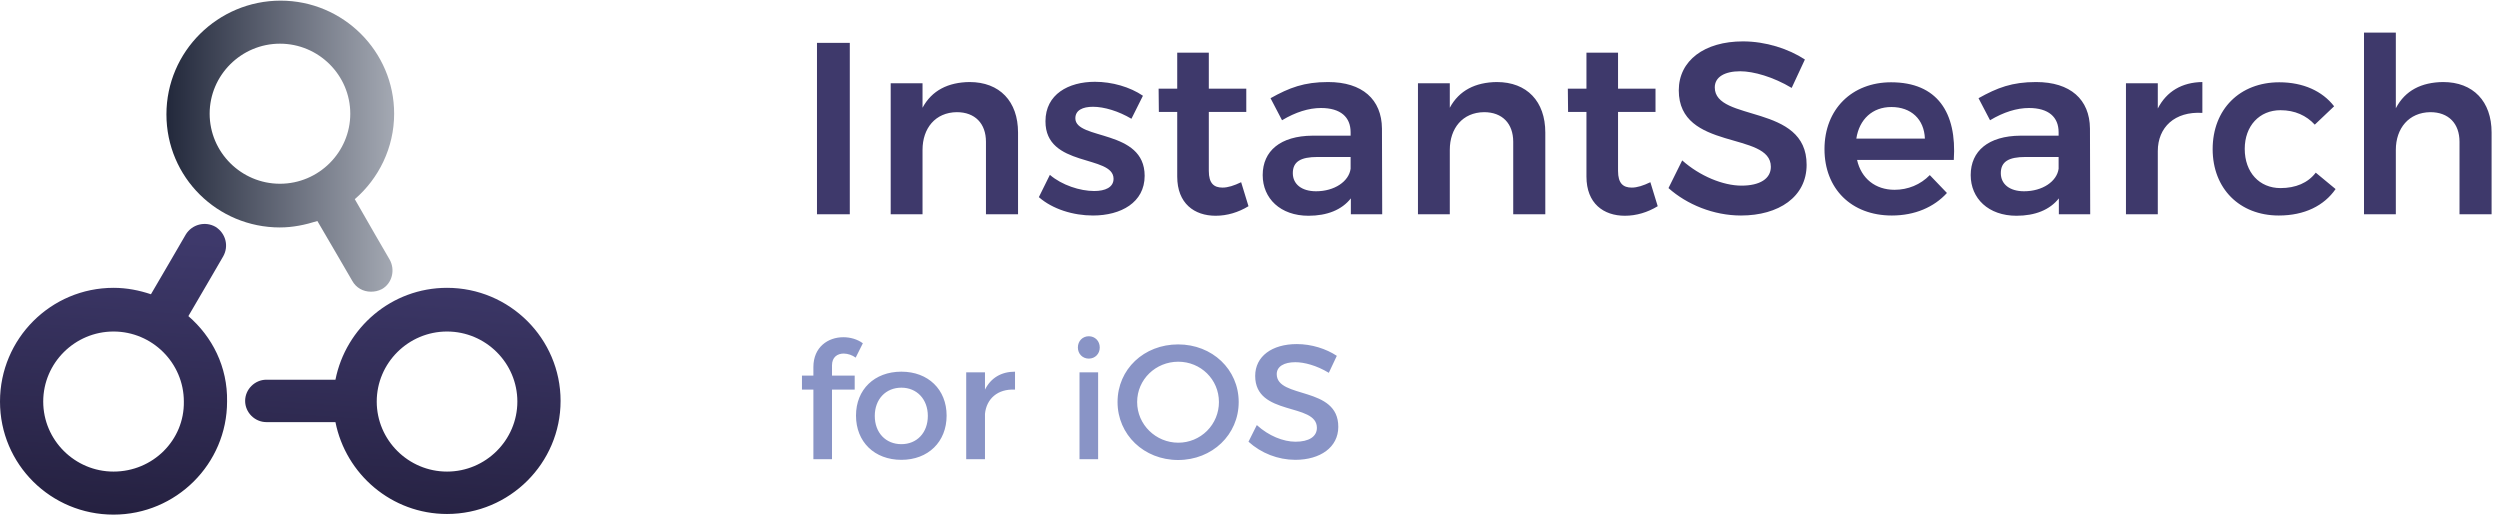
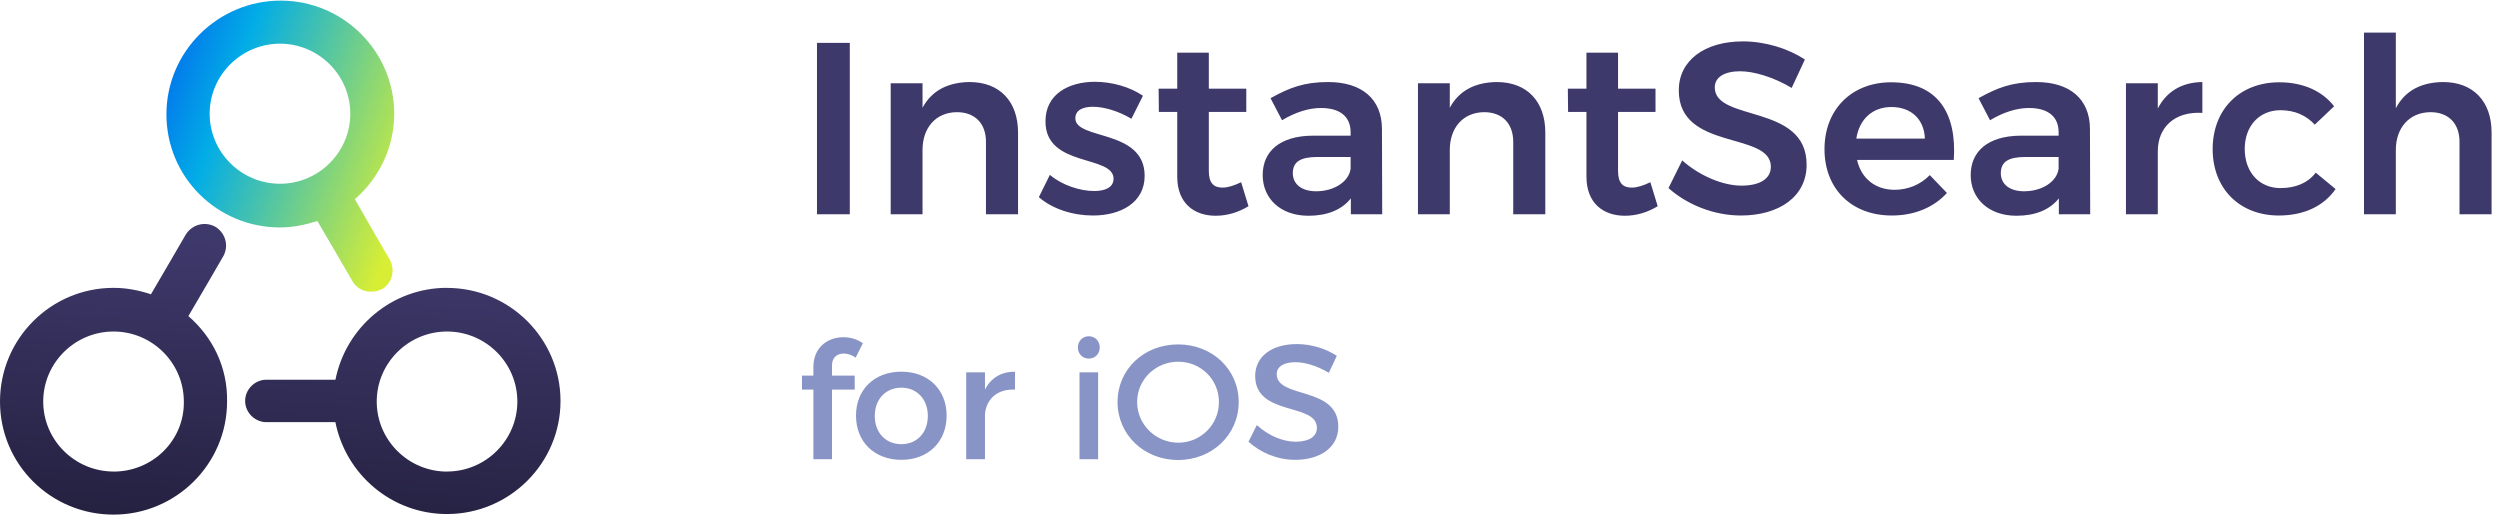
<svg xmlns="http://www.w3.org/2000/svg" width="245" height="51" viewBox="0 0 245 51">
  <defs>
-     <linearGradient x1="100%" y1="19.43%" x2="0%" y2="19.392%" id="a">
-       <stop stop-color="#A4A9B3" offset="0%" />
-       <stop stop-color="#22283B" offset="100%" />
+     <linearGradient id="a" x1="100%" x2="-29.896%" y1="80.608%" y2="19.392%">
+       <stop stop-color="#D8EE34" offset="0%" />
+       <stop stop-color="#02ADE6" offset="60.313%" />
+       <stop stop-color="#033DF1" offset="100%" />
    </linearGradient>
-     <linearGradient x1="42.443%" y1="121.561%" x2="57.523%" y2="8.499%" id="b">
+     <linearGradient id="b" x1="42.443%" x2="57.523%" y1="121.561%" y2="8.499%">
      <stop stop-color="#201C38" offset="0%" />
      <stop stop-color="#3E396B" offset="100%" />
    </linearGradient>
  </defs>
  <g fill="none" fill-rule="evenodd">
-     <path d="M82.688 34.648c-.624 0-1.152.352-1.152 1.152v1.008h2.224v1.376h-2.224V45h-1.824v-6.816h-1.12v-1.376h1.12v-.832c0-1.984 1.456-2.928 2.928-2.928.688 0 1.376.192 1.92.592l-.704 1.408a2.057 2.057 0 0 0-1.168-.4zm5.648 1.776c2.624 0 4.432 1.744 4.432 4.304 0 2.576-1.808 4.336-4.432 4.336-2.64 0-4.448-1.76-4.448-4.336 0-2.56 1.808-4.304 4.448-4.304zm0 1.568c-1.536 0-2.608 1.136-2.608 2.768 0 1.648 1.072 2.768 2.608 2.768 1.52 0 2.592-1.12 2.592-2.768 0-1.632-1.072-2.768-2.592-2.768zm8.192.192v-1.696h-1.84V45h1.84v-4.448c.144-1.456 1.232-2.464 2.944-2.368v-1.76c-1.344 0-2.368.608-2.944 1.76zm10.176-5.232c-.608 0-1.072.464-1.072 1.104 0 .624.464 1.088 1.072 1.088.608 0 1.072-.464 1.072-1.088 0-.64-.464-1.104-1.072-1.104zm-.912 3.536V45h1.824v-8.512h-1.824zm9.664-2.736c3.344 0 5.936 2.448 5.936 5.648 0 3.2-2.592 5.68-5.936 5.68s-5.936-2.48-5.936-5.68c0-3.216 2.592-5.648 5.936-5.648zm.016 1.696c-2.208 0-4.032 1.728-4.032 3.952s1.84 3.984 4.032 3.984a3.974 3.974 0 0 0 3.984-3.984c0-2.224-1.792-3.952-3.984-3.952zm14.752 1.088l.784-1.664c-1.04-.688-2.464-1.152-3.92-1.152-2.432 0-4.08 1.2-4.08 3.12 0 3.984 6.048 2.592 6.048 5.088 0 .864-.784 1.36-2.096 1.36-1.2 0-2.64-.576-3.792-1.632l-.816 1.632a6.889 6.889 0 0 0 4.576 1.776c2.464 0 4.224-1.232 4.224-3.232.016-4.032-6.032-2.72-6.032-5.168 0-.752.72-1.168 1.824-1.168.848 0 2.064.304 3.28 1.04z" fill="#8994C6" />
-     <path d="M80.064 4.2V21h3.216V4.2h-3.216zm14.952 3.84c-2.088.024-3.696.816-4.608 2.52v-2.4h-3.12V21h3.12v-6.312c0-2.112 1.248-3.672 3.36-3.696 1.776 0 2.856 1.104 2.856 2.904V21h3.144v-8.016c0-3.048-1.8-4.944-4.752-4.944zm15.864 3.6l1.128-2.256c-1.272-.864-3.024-1.368-4.704-1.368-2.592 0-4.848 1.224-4.848 3.864-.024 4.56 6.672 3.264 6.672 5.64 0 .84-.816 1.2-1.896 1.2-1.392 0-3.168-.576-4.344-1.584l-1.08 2.184c1.344 1.176 3.36 1.8 5.304 1.8 2.736 0 5.064-1.272 5.064-3.888 0-4.608-6.792-3.48-6.792-5.64 0-.792.72-1.128 1.728-1.128 1.104 0 2.52.432 3.768 1.176zm10.752 6.216c-.696.336-1.296.528-1.824.528-.84 0-1.344-.408-1.344-1.632v-5.784h3.672v-2.28h-3.672V5.16h-3.096v3.528h-1.824l.024 2.28h1.8v6.336c0 2.64 1.68 3.84 3.768 3.84 1.128 0 2.232-.336 3.216-.936l-.72-2.352zM135.456 21h-3.072v-1.56c-.888 1.128-2.328 1.704-4.152 1.704-2.76 0-4.488-1.704-4.488-3.984 0-2.376 1.752-3.84 4.872-3.864h3.744v-.336c0-1.488-.984-2.376-2.904-2.376-1.2 0-2.496.408-3.816 1.2l-1.128-2.16c1.848-1.032 3.288-1.584 5.64-1.584 3.36 0 5.256 1.704 5.28 4.56l.024 8.4zm-6.48-2.256c1.8 0 3.216-.96 3.384-2.208v-1.152h-3.24c-1.656 0-2.424.456-2.424 1.584 0 1.08.864 1.776 2.28 1.776zM146.688 8.04c-2.088.024-3.696.816-4.608 2.52v-2.4h-3.12V21h3.12v-6.312c0-2.112 1.248-3.672 3.36-3.696 1.776 0 2.856 1.104 2.856 2.904V21h3.144v-8.016c0-3.048-1.8-4.944-4.752-4.944zm15.048 9.816c-.696.336-1.296.528-1.824.528-.84 0-1.344-.408-1.344-1.632v-5.784h3.672v-2.28h-3.672V5.16h-3.096v3.528h-1.824l.024 2.28h1.8v6.336c0 2.64 1.68 3.84 3.768 3.84 1.128 0 2.232-.336 3.216-.936l-.72-2.352zm13.848-9.24l1.296-2.784c-1.608-1.056-3.84-1.776-6.072-1.776-3.768 0-6.288 1.872-6.288 4.8 0 5.976 9.024 3.984 9.024 7.488 0 1.176-1.08 1.848-2.88 1.848-1.8 0-4.08-.936-5.808-2.472l-1.344 2.712c1.8 1.608 4.416 2.688 7.104 2.688 3.696 0 6.432-1.824 6.432-4.968.024-6.024-9-4.176-9-7.584 0-1.032.984-1.584 2.496-1.584 1.296 0 3.24.552 5.04 1.632zm9.744-.552c4.512 0 6.456 2.952 6.144 7.608h-9.48c.408 1.824 1.8 2.928 3.672 2.928 1.32 0 2.544-.504 3.456-1.44l1.68 1.752c-1.272 1.392-3.144 2.208-5.4 2.208-3.984 0-6.6-2.64-6.6-6.504 0-3.912 2.688-6.552 6.528-6.552zm-3.408 5.52h6.72c-.072-1.896-1.344-3.096-3.288-3.096-1.848 0-3.144 1.2-3.432 3.096zM204.84 21h-3.072v-1.56c-.888 1.128-2.328 1.704-4.152 1.704-2.76 0-4.488-1.704-4.488-3.984 0-2.376 1.752-3.84 4.872-3.864h3.744v-.336c0-1.488-.984-2.376-2.904-2.376-1.2 0-2.496.408-3.816 1.2l-1.128-2.16c1.848-1.032 3.288-1.584 5.64-1.584 3.36 0 5.256 1.704 5.28 4.56l.024 8.4zm-6.48-2.256c1.8 0 3.216-.96 3.384-2.208v-1.152h-3.24c-1.656 0-2.424.456-2.424 1.584 0 1.08.864 1.776 2.28 1.776zm13.104-8.112V8.16h-3.12V21h3.12v-6.192c0-2.328 1.656-3.912 4.368-3.744V8.04c-1.992.024-3.504.912-4.368 2.592zm15.384 1.584l1.896-1.8c-1.152-1.488-3.024-2.352-5.376-2.352-3.864 0-6.528 2.64-6.528 6.552 0 3.864 2.64 6.504 6.48 6.504 2.52 0 4.44-.96 5.568-2.592l-1.944-1.608c-.768 1.008-1.968 1.512-3.456 1.512-2.064 0-3.504-1.536-3.504-3.84 0-2.256 1.44-3.792 3.504-3.792 1.416 0 2.544.528 3.36 1.416zm12.576-4.176c-2.112.024-3.72.816-4.632 2.568V3.192h-3.12V21h3.12v-6.312c0-2.112 1.272-3.672 3.384-3.696 1.776 0 2.856 1.104 2.856 2.904V21h3.144v-8.016c0-3.048-1.8-4.944-4.752-4.944z" fill="#3E396B" />
-     <path d="M27.437 22.289c1.264 0 2.465-.252 3.666-.63l2.023 3.463 1.391 2.393c.38.692 1.075 1.07 1.834 1.07.379 0 .695-.063 1.074-.252 1.012-.566 1.328-1.889.759-2.896l-1.39-2.393-2.024-3.525c2.34-2.015 3.856-5.038 3.856-8.375C38.626 5.037 33.632.063 27.5.063S16.31 5.037 16.31 11.207 21.305 22.29 27.437 22.29zm0-18.008c3.793 0 6.89 3.086 6.89 6.863 0 3.778-3.097 6.863-6.89 6.863-3.793 0-6.891-3.085-6.891-6.863 0-3.777 3.098-6.863 6.89-6.863z" fill="url(#a)" fill-rule="nonzero" />
-     <path d="M43.81 28.207c-5.436 0-9.925 3.904-10.936 9.004H26.109c-1.138 0-2.086.945-2.086 2.078s.948 2.078 2.086 2.078H32.874c1.011 5.1 5.5 9.003 10.936 9.003 6.133 0 11.127-4.974 11.127-11.081 0-6.108-4.994-11.082-11.127-11.082zm0 18.008c-3.793 0-6.89-3.085-6.89-6.863 0-3.778 3.097-6.863 6.89-6.863 3.793 0 6.891 3.085 6.891 6.863 0 3.778-3.098 6.863-6.89 6.863zM18.46 30.978c2.339 2.015 3.856 4.974 3.793 8.374 0 6.107-4.994 11.081-11.127 11.081C4.994 50.433 0 45.523 0 39.352c0-6.17 4.994-11.145 11.126-11.145 1.328 0 2.53.252 3.667.63l2.023-3.463 1.39-2.393a2.162 2.162 0 0 1 2.909-.755c1.011.63 1.328 1.889.759 2.896l-1.391 2.393-2.023 3.463zm-7.334 15.237c3.857 0 6.954-3.085 6.891-6.863 0-3.778-3.097-6.863-6.89-6.863-3.794 0-6.891 3.085-6.891 6.863 0 3.778 3.097 6.863 6.89 6.863z" fill="url(#b)" fill-rule="nonzero" />
+     <path fill="#8994C6" d="M82.688 34.648c-.624 0-1.152.352-1.152 1.152v1.008h2.224v1.376h-2.224V45h-1.824v-6.816h-1.12v-1.376h1.12v-.832c0-1.984 1.456-2.928 2.928-2.928.688 0 1.376.192 1.92.592l-.704 1.408c-.352-.256-.784-.4-1.168-.4zm5.648 1.776c2.624 0 4.432 1.744 4.432 4.304 0 2.576-1.808 4.336-4.432 4.336-2.64 0-4.448-1.76-4.448-4.336 0-2.56 1.808-4.304 4.448-4.304zm0 1.568c-1.536 0-2.608 1.136-2.608 2.768 0 1.648 1.072 2.768 2.608 2.768 1.52 0 2.592-1.12 2.592-2.768 0-1.632-1.072-2.768-2.592-2.768zm8.192.192v-1.696h-1.84V45h1.84v-4.448c.144-1.456 1.232-2.464 2.944-2.368v-1.76c-1.344 0-2.368.608-2.944 1.76zm10.176-5.232c-.608 0-1.072.464-1.072 1.104 0 .624.464 1.088 1.072 1.088.608 0 1.072-.464 1.072-1.088 0-.64-.464-1.104-1.072-1.104zm-.912 3.536V45h1.824v-8.512h-1.824zm9.664-2.736c3.344 0 5.936 2.448 5.936 5.648 0 3.2-2.592 5.68-5.936 5.68s-5.936-2.48-5.936-5.68c0-3.216 2.592-5.648 5.936-5.648zm.016 1.696c-2.208 0-4.032 1.728-4.032 3.952s1.84 3.984 4.032 3.984 3.984-1.76 3.984-3.984-1.792-3.952-3.984-3.952zm14.752 1.088l.784-1.664c-1.04-.688-2.464-1.152-3.92-1.152-2.432 0-4.08 1.2-4.08 3.12 0 3.984 6.048 2.592 6.048 5.088 0 .864-.784 1.36-2.096 1.36-1.2 0-2.64-.576-3.792-1.632l-.816 1.632c1.152 1.056 2.816 1.776 4.576 1.776 2.464 0 4.224-1.232 4.224-3.232.016-4.032-6.032-2.72-6.032-5.168 0-.752.72-1.168 1.824-1.168.848 0 2.064.304 3.28 1.04z" />
+     <path fill="#3E396B" d="M80.064 4.2V21h3.216V4.2h-3.216zm14.952 3.84c-2.088.024-3.696.816-4.608 2.52v-2.4h-3.12V21h3.12v-6.312c0-2.112 1.248-3.672 3.36-3.696 1.776 0 2.856 1.104 2.856 2.904V21h3.144v-8.016c0-3.048-1.8-4.944-4.752-4.944zm15.864 3.6l1.128-2.256c-1.272-.864-3.024-1.368-4.704-1.368-2.592 0-4.848 1.224-4.848 3.864-.024 4.56 6.672 3.264 6.672 5.64 0 .84-.816 1.2-1.896 1.2-1.392 0-3.168-.576-4.344-1.584l-1.08 2.184c1.344 1.176 3.36 1.8 5.304 1.8 2.736 0 5.064-1.272 5.064-3.888 0-4.608-6.792-3.48-6.792-5.64 0-.792.72-1.128 1.728-1.128 1.104 0 2.52.432 3.768 1.176zm10.752 6.216c-.696.336-1.296.528-1.824.528-.84 0-1.344-.408-1.344-1.632v-5.784h3.672v-2.28h-3.672V5.16h-3.096v3.528h-1.824l.024 2.28h1.8v6.336c0 2.64 1.68 3.84 3.768 3.84 1.128 0 2.232-.336 3.216-.936l-.72-2.352zM135.456 21h-3.072v-1.56c-.888 1.128-2.328 1.704-4.152 1.704-2.76 0-4.488-1.704-4.488-3.984 0-2.376 1.752-3.84 4.872-3.864h3.744v-.336c0-1.488-.984-2.376-2.904-2.376-1.2 0-2.496.408-3.816 1.2l-1.128-2.16c1.848-1.032 3.288-1.584 5.64-1.584 3.36 0 5.256 1.704 5.28 4.56l.024 8.4zm-6.48-2.256c1.8 0 3.216-.96 3.384-2.208v-1.152h-3.24c-1.656 0-2.424.456-2.424 1.584 0 1.08.864 1.776 2.28 1.776zM146.688 8.04c-2.088.024-3.696.816-4.608 2.52v-2.4h-3.12V21h3.12v-6.312c0-2.112 1.248-3.672 3.36-3.696 1.776 0 2.856 1.104 2.856 2.904V21h3.144v-8.016c0-3.048-1.8-4.944-4.752-4.944zm15.048 9.816c-.696.336-1.296.528-1.824.528-.84 0-1.344-.408-1.344-1.632v-5.784h3.672v-2.28h-3.672V5.16h-3.096v3.528h-1.824l.024 2.28h1.8v6.336c0 2.64 1.68 3.84 3.768 3.84 1.128 0 2.232-.336 3.216-.936l-.72-2.352zm13.848-9.24l1.296-2.784c-1.608-1.056-3.84-1.776-6.072-1.776-3.768 0-6.288 1.872-6.288 4.8 0 5.976 9.024 3.984 9.024 7.488 0 1.176-1.08 1.848-2.88 1.848-1.8 0-4.08-.936-5.808-2.472l-1.344 2.712c1.8 1.608 4.416 2.688 7.104 2.688 3.696 0 6.432-1.824 6.432-4.968.024-6.024-9-4.176-9-7.584 0-1.032.984-1.584 2.496-1.584 1.296 0 3.24.552 5.04 1.632zm9.744-.552c4.512 0 6.456 2.952 6.144 7.608h-9.48c.408 1.824 1.8 2.928 3.672 2.928 1.32 0 2.544-.504 3.456-1.44l1.68 1.752c-1.272 1.392-3.144 2.208-5.4 2.208-3.984 0-6.6-2.64-6.6-6.504 0-3.912 2.688-6.552 6.528-6.552zm-3.408 5.52h6.72c-.072-1.896-1.344-3.096-3.288-3.096-1.848 0-3.144 1.2-3.432 3.096zM204.84 21h-3.072v-1.56c-.888 1.128-2.328 1.704-4.152 1.704-2.76 0-4.488-1.704-4.488-3.984 0-2.376 1.752-3.84 4.872-3.864h3.744v-.336c0-1.488-.984-2.376-2.904-2.376-1.2 0-2.496.408-3.816 1.2l-1.128-2.16c1.848-1.032 3.288-1.584 5.64-1.584 3.36 0 5.256 1.704 5.28 4.56l.024 8.4zm-6.48-2.256c1.8 0 3.216-.96 3.384-2.208v-1.152h-3.24c-1.656 0-2.424.456-2.424 1.584 0 1.08.864 1.776 2.28 1.776zm13.104-8.112V8.16h-3.12V21h3.12v-6.192c0-2.328 1.656-3.912 4.368-3.744V8.04c-1.992.024-3.504.912-4.368 2.592zm15.384 1.584l1.896-1.8c-1.152-1.488-3.024-2.352-5.376-2.352-3.864 0-6.528 2.64-6.528 6.552 0 3.864 2.64 6.504 6.48 6.504 2.52 0 4.44-.96 5.568-2.592l-1.944-1.608c-.768 1.008-1.968 1.512-3.456 1.512-2.064 0-3.504-1.536-3.504-3.84 0-2.256 1.44-3.792 3.504-3.792 1.416 0 2.544.528 3.36 1.416zm12.576-4.176c-2.112.024-3.72.816-4.632 2.568V3.192h-3.12V21h3.12v-6.312c0-2.112 1.272-3.672 3.384-3.696 1.776 0 2.856 1.104 2.856 2.904V21h3.144v-8.016c0-3.048-1.8-4.944-4.752-4.944z" />
+     <g fill-rule="nonzero">
+       <path fill="url(#a)" d="M27.437 22.29c1.264 0 2.465-.253 3.666-.63l2.023 3.462 1.39 2.393c.38.692 1.076 1.07 1.835 1.07.38 0 .7-.063 1.08-.252 1.01-.566 1.328-1.89.76-2.896L36.8 23.044l-2.023-3.525c2.34-2.02 3.857-5.04 3.857-8.38C38.63 5.033 33.636.06 27.504.06S16.31 5.037 16.31 11.207 21.305 22.29 27.437 22.29zm0-18.01c3.793 0 6.89 3.087 6.89 6.864 0 3.778-3.097 6.863-6.89 6.863-3.793 0-6.89-3.085-6.89-6.863 0-3.777 3.097-6.863 6.89-6.863z" />
+       <path fill="url(#b)" d="M43.81 28.207c-5.436 0-9.925 3.904-10.936 9.004H26.11c-1.14 0-2.087.95-2.087 2.08s.948 2.08 2.086 2.08h6.76c1.01 5.1 5.5 9.005 10.935 9.005 6.132 0 11.126-4.973 11.126-11.08 0-6.11-4.993-11.082-11.126-11.082zm0 18.008c-3.793 0-6.89-3.085-6.89-6.863 0-3.778 3.097-6.863 6.89-6.863 3.793 0 6.89 3.08 6.89 6.86s-3.097 6.86-6.89 6.86zM18.46 30.978c2.34 2.015 3.856 4.974 3.793 8.374 0 6.107-4.994 11.08-11.127 11.08C4.994 50.432 0 45.522 0 39.352S4.994 28.21 11.126 28.21c1.328 0 2.53.252 3.667.63l2.023-3.463 1.39-2.393c.633-1.006 1.897-1.32 2.91-.754 1.01.63 1.327 1.89.758 2.896l-1.39 2.393-2.024 3.46zm-7.334 15.237c3.857 0 6.954-3.085 6.89-6.863 0-3.778-3.096-6.863-6.89-6.863-3.793 0-6.89 3.08-6.89 6.86s3.097 6.86 6.89 6.86z" />
+     </g>
  </g>
</svg>
